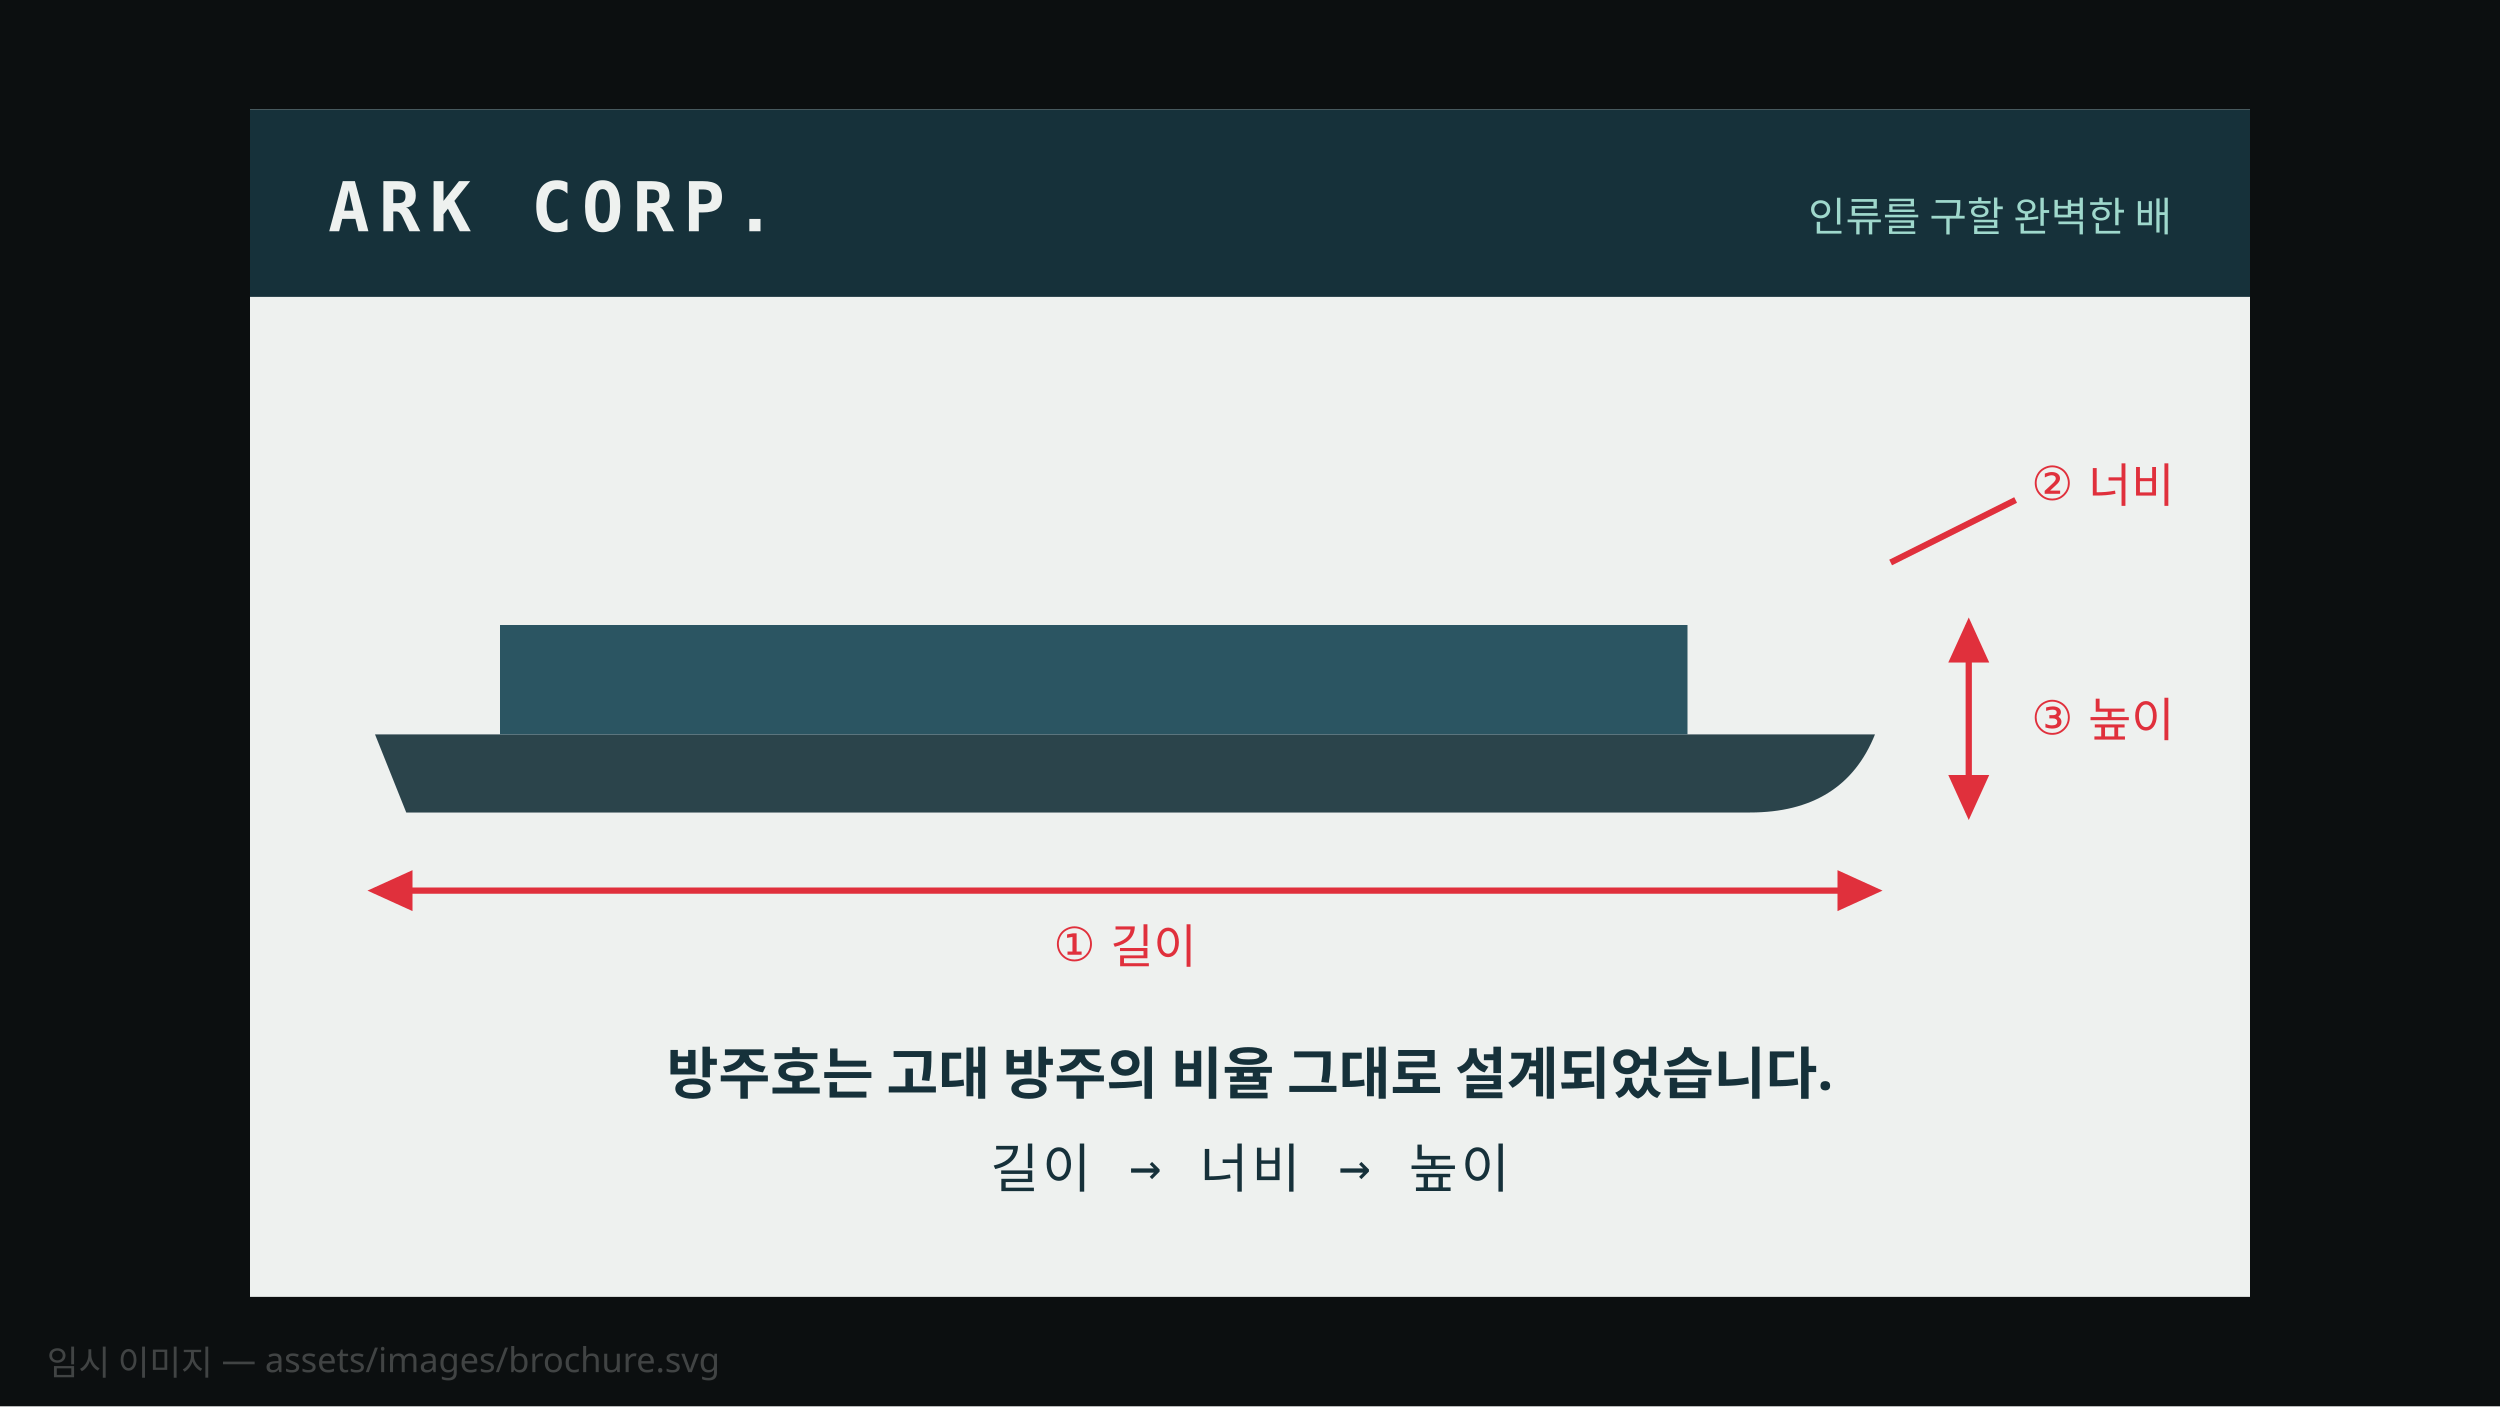
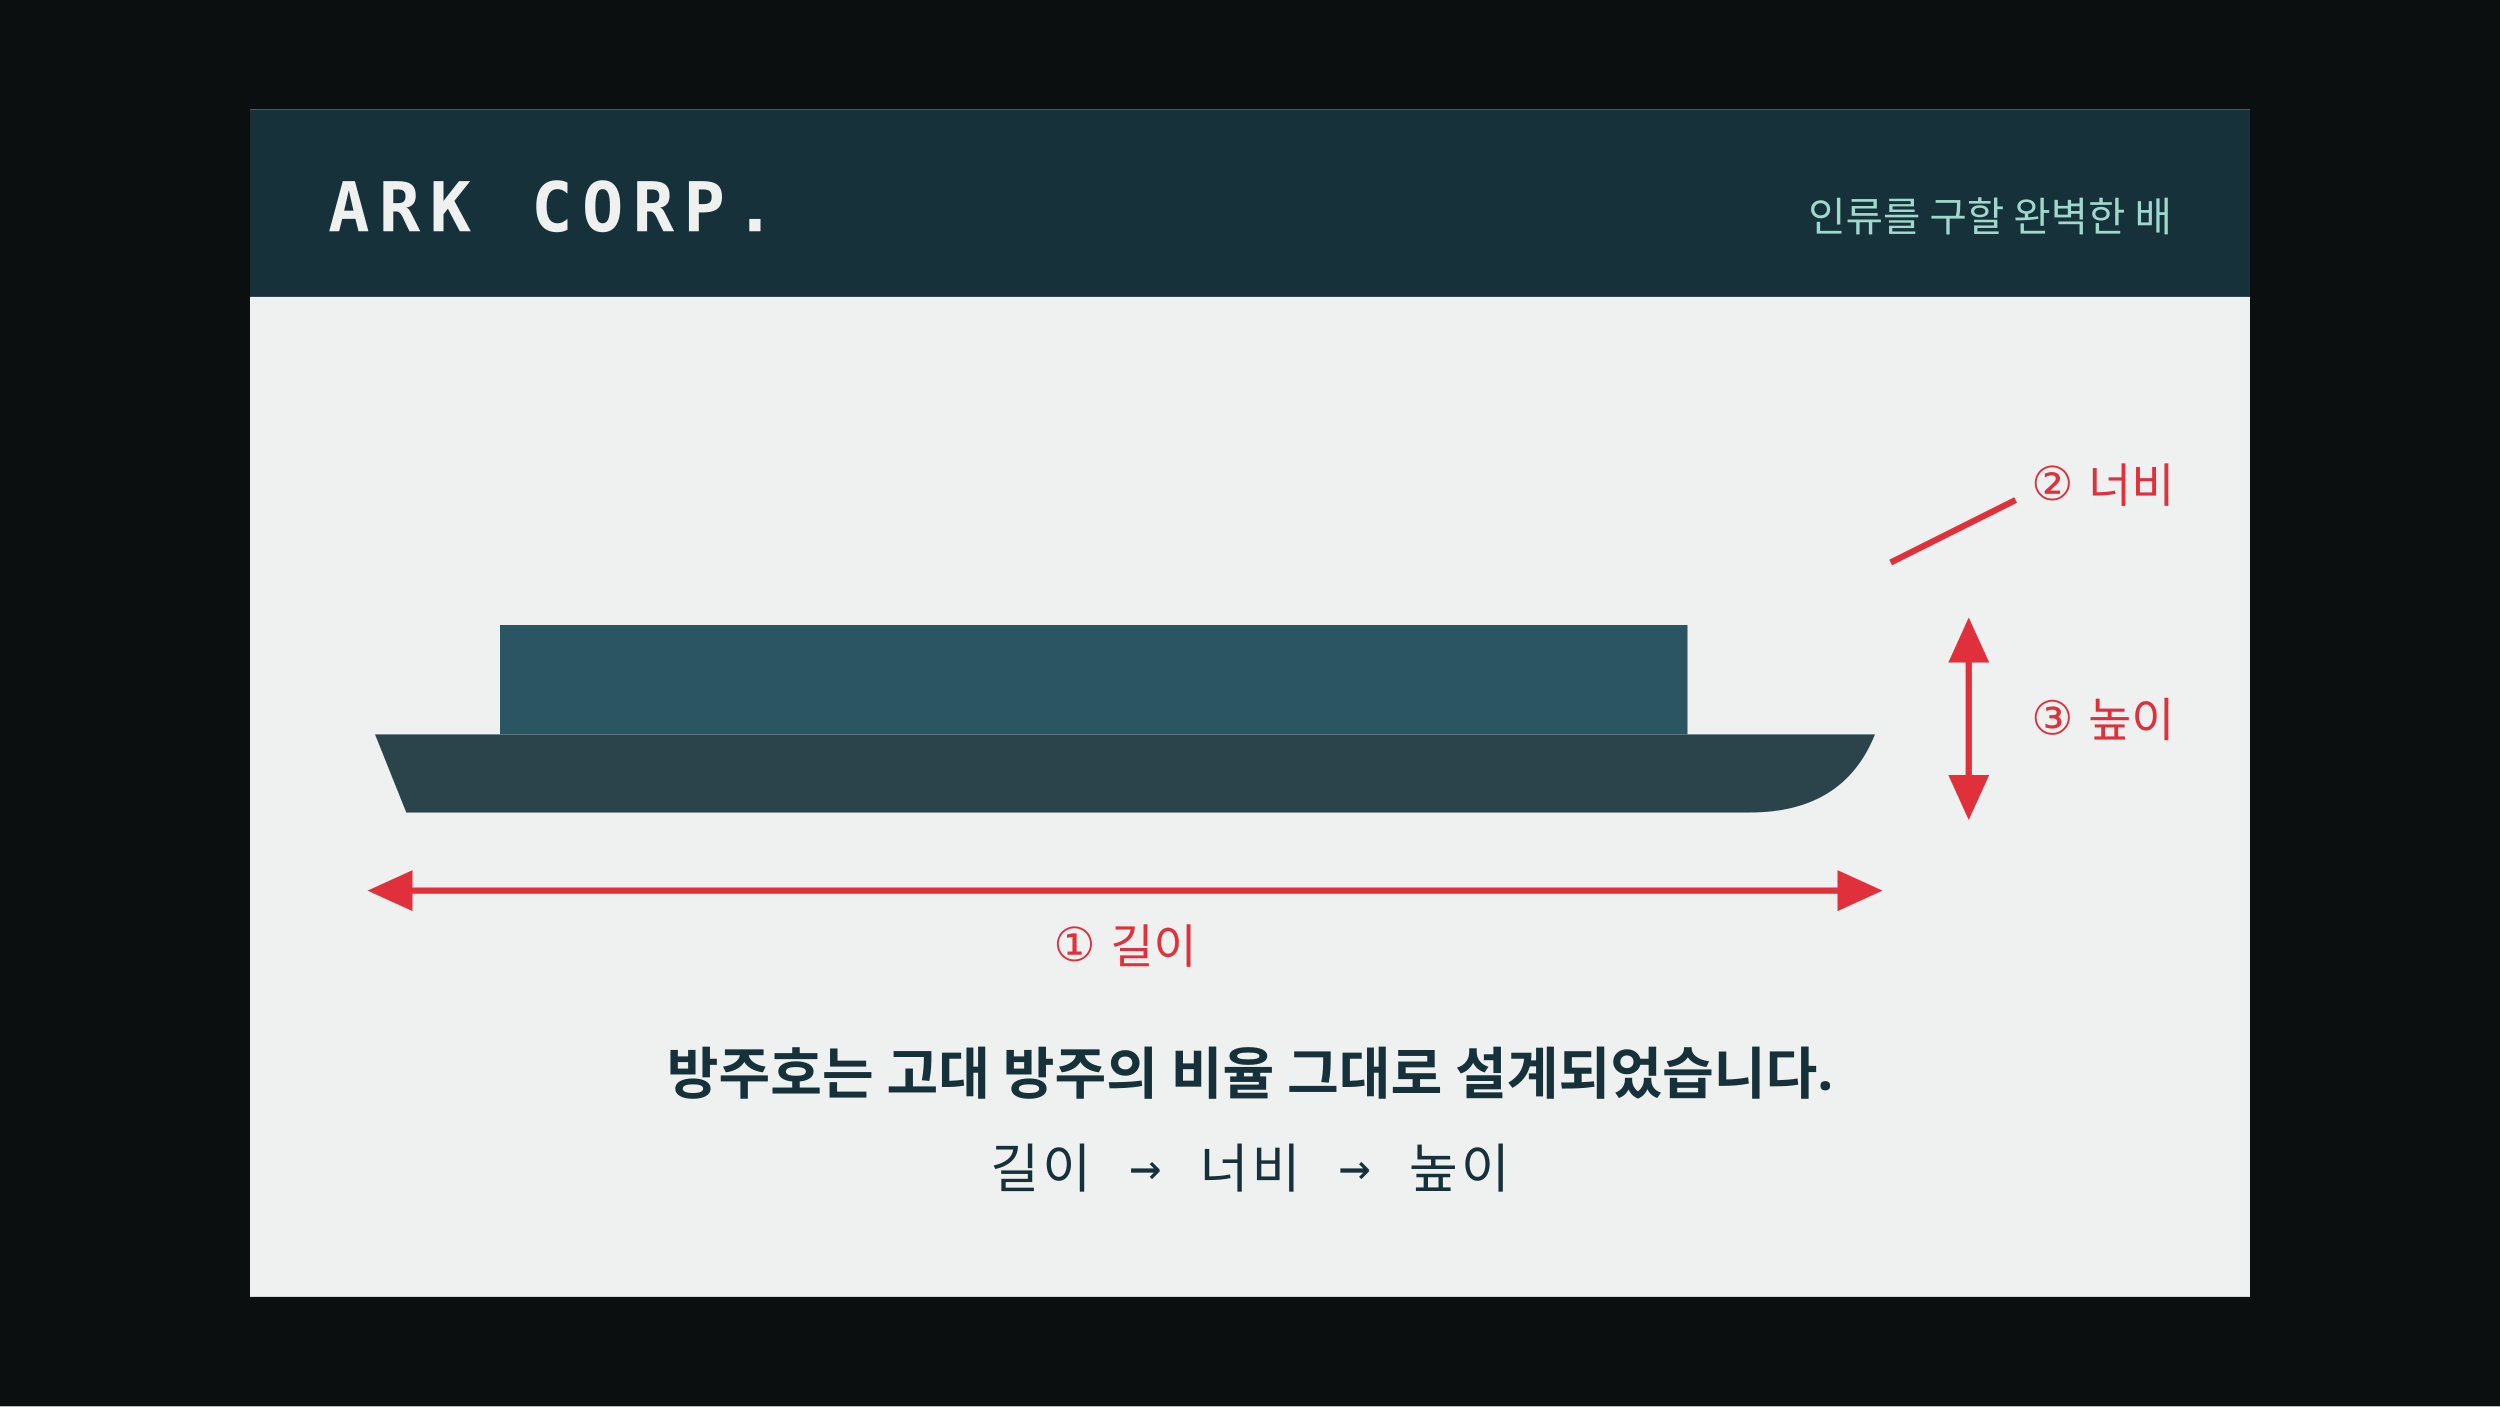
<svg xmlns="http://www.w3.org/2000/svg" width="1600" height="900" viewBox="0 0 1600 900">
  <defs />
  <rect width="1600" height="900" fill="#0c0f10" />
  <rect x="160" y="70" width="1280" height="760" fill="#eef1ef" />
  <rect x="160" y="70" width="1280" height="120" fill="#16313a" />
  <text x="210" y="148" fill="#eef1ef" font-family="'Nanum Gothic Coding', monospace" font-size="44" font-weight="bold" letter-spacing="6">ARK CORP.</text>
  <text x="1390" y="148" fill="#9fd8cc" font-family="'Nanum Gothic', 'Apple SD Gothic Neo', sans-serif" font-size="26" text-anchor="end">인류를 구할 완벽한 배</text>
  <path d="M260 520 L1120 520 Q1180 520 1200 470 L240 470 Z" fill="#16313a" opacity=".9" />
  <rect x="320" y="400" width="760" height="70" fill="#2b5562" />
  <g stroke="#e0303c" stroke-width="4" fill="#e0303c">
    <line x1="240" y1="570" x2="1200" y2="570" />
    <polygon points="240,570 262,560 262,580" />
    <polygon points="1200,570 1178,560 1178,580" />
    <line x1="1260" y1="400" x2="1260" y2="520" />
    <polygon points="1260,400 1250,422 1270,422" />
    <polygon points="1260,520 1250,498 1270,498" />
  </g>
  <text x="720" y="615" fill="#e0303c" font-family="'Nanum Gothic', 'Apple SD Gothic Neo', sans-serif" font-size="30" text-anchor="middle">① 길이</text>
  <text x="1300" y="470" fill="#e0303c" font-family="'Nanum Gothic', 'Apple SD Gothic Neo', sans-serif" font-size="30">③ 높이</text>
  <g stroke="#e0303c" stroke-width="4">
    <line x1="1210" y1="360" x2="1290" y2="320" />
  </g>
  <text x="1300" y="320" fill="#e0303c" font-family="'Nanum Gothic', 'Apple SD Gothic Neo', sans-serif" font-size="30">② 너비</text>
  <text x="800" y="700" fill="#16313a" font-family="'Nanum Gothic', 'Apple SD Gothic Neo', sans-serif" font-size="36" font-weight="bold" text-anchor="middle">방주호는 고대 방주의 비율 그대로 설계되었습니다.</text>
  <text x="800" y="760" fill="#16313a" font-family="'Nanum Gothic Coding', monospace" font-size="34" text-anchor="middle" letter-spacing="2">길이 → 너비 → 높이</text>
-   <text x="30" y="880" fill="#fff" opacity=".22" font-family="'Nanum Gothic', 'Apple SD Gothic Neo', sans-serif" font-size="22">임시 이미지 — assets/images/brochure.svg</text>
</svg>
